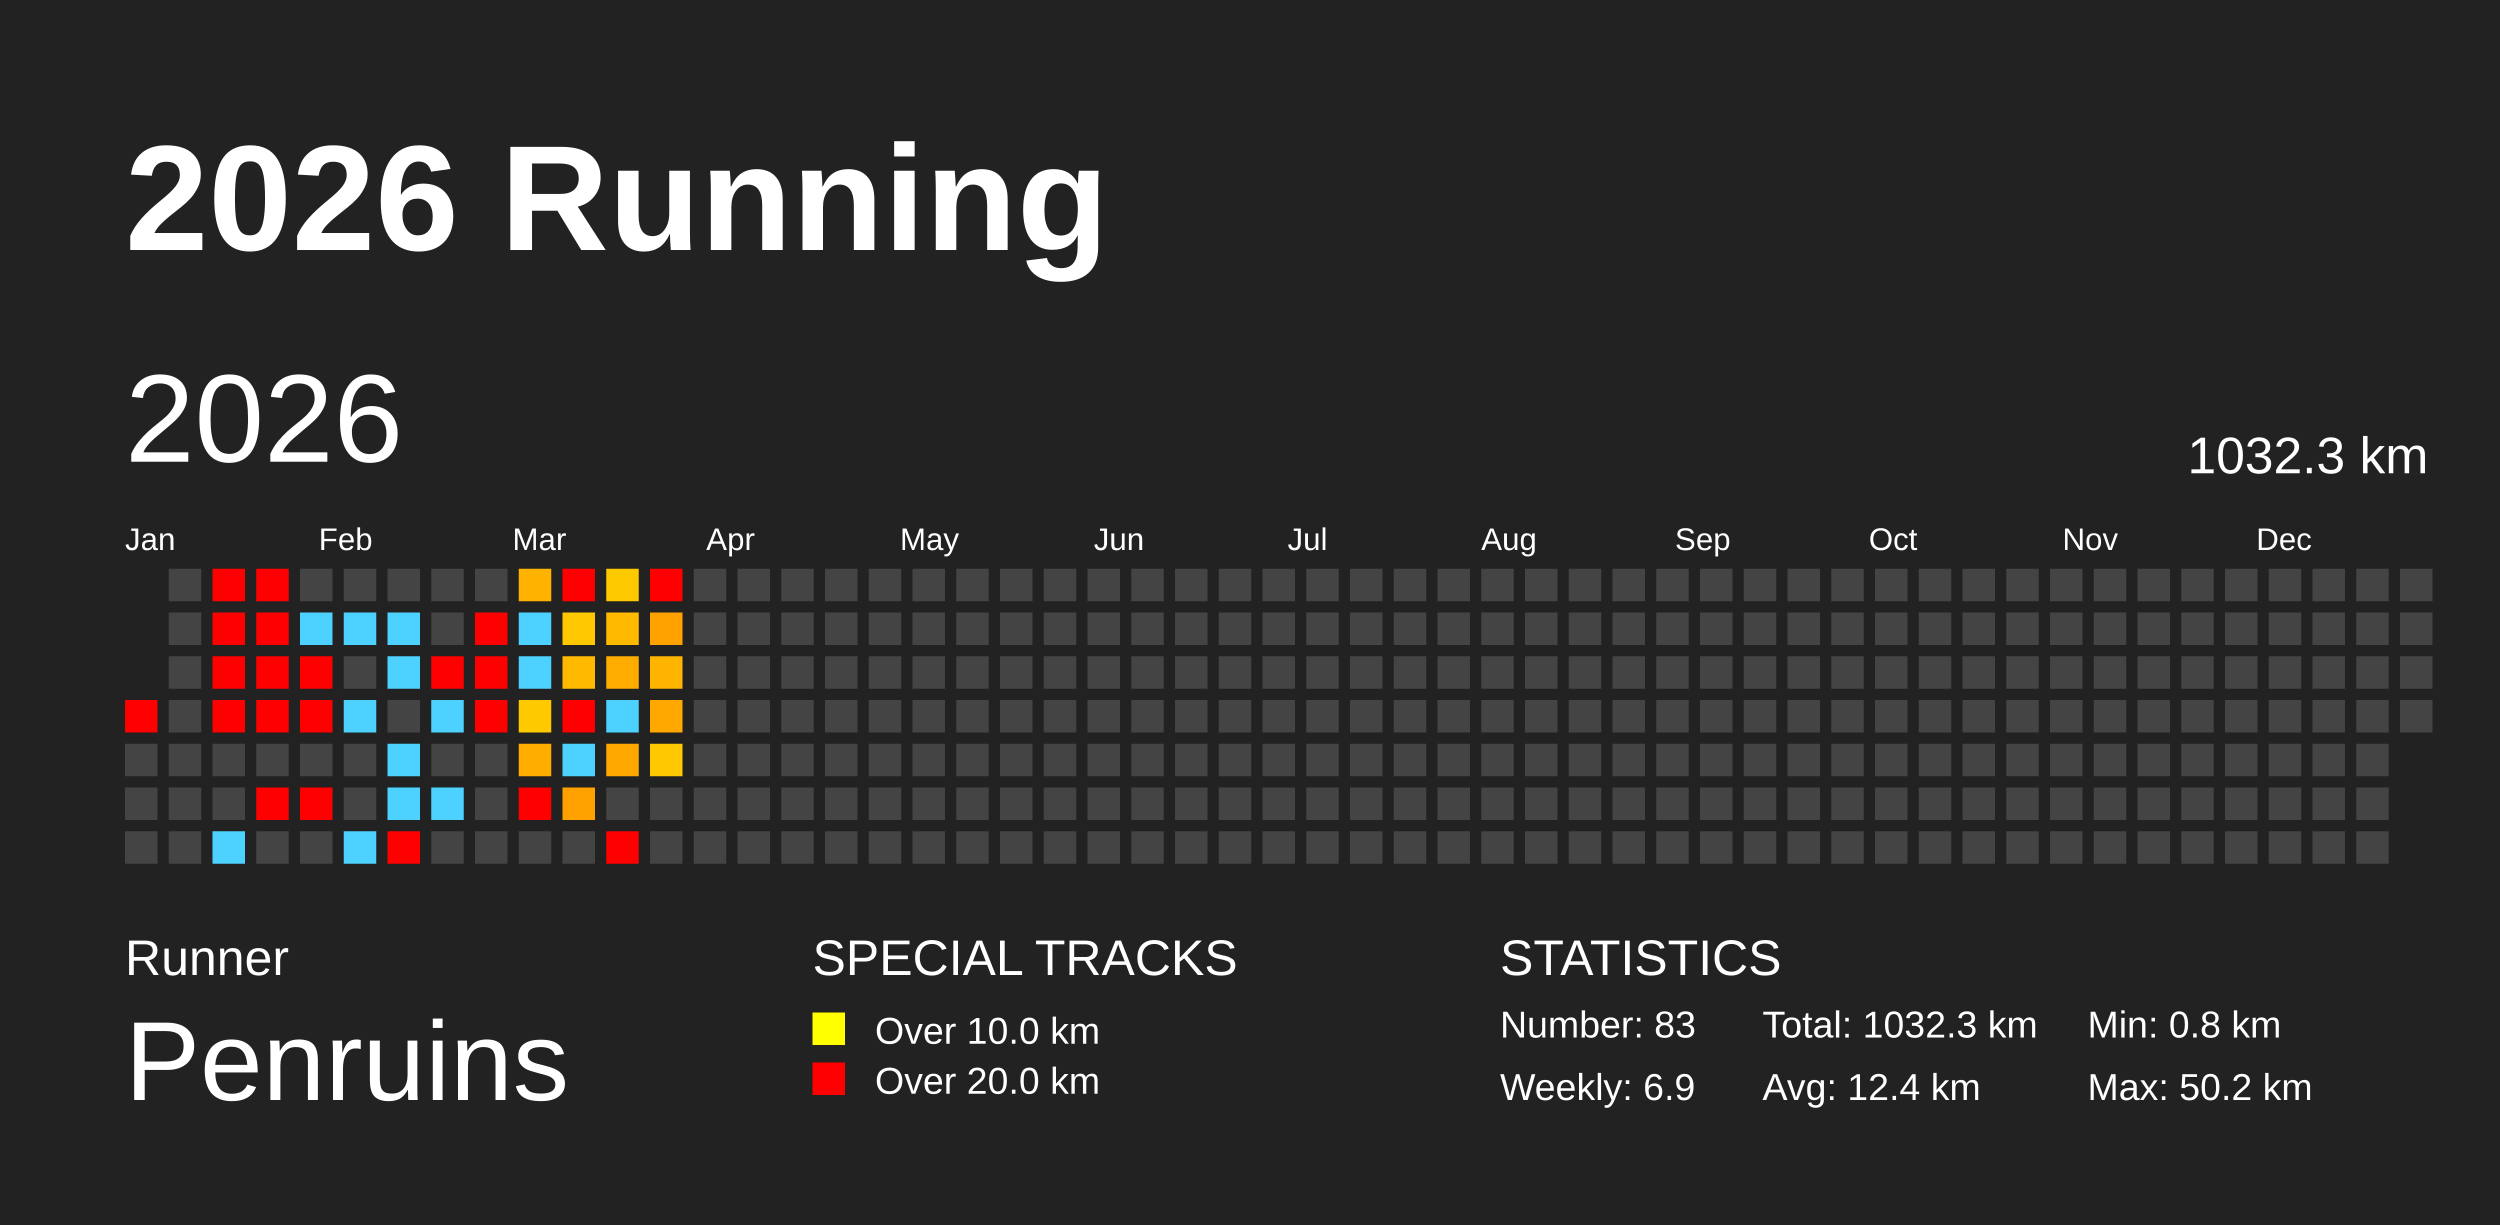
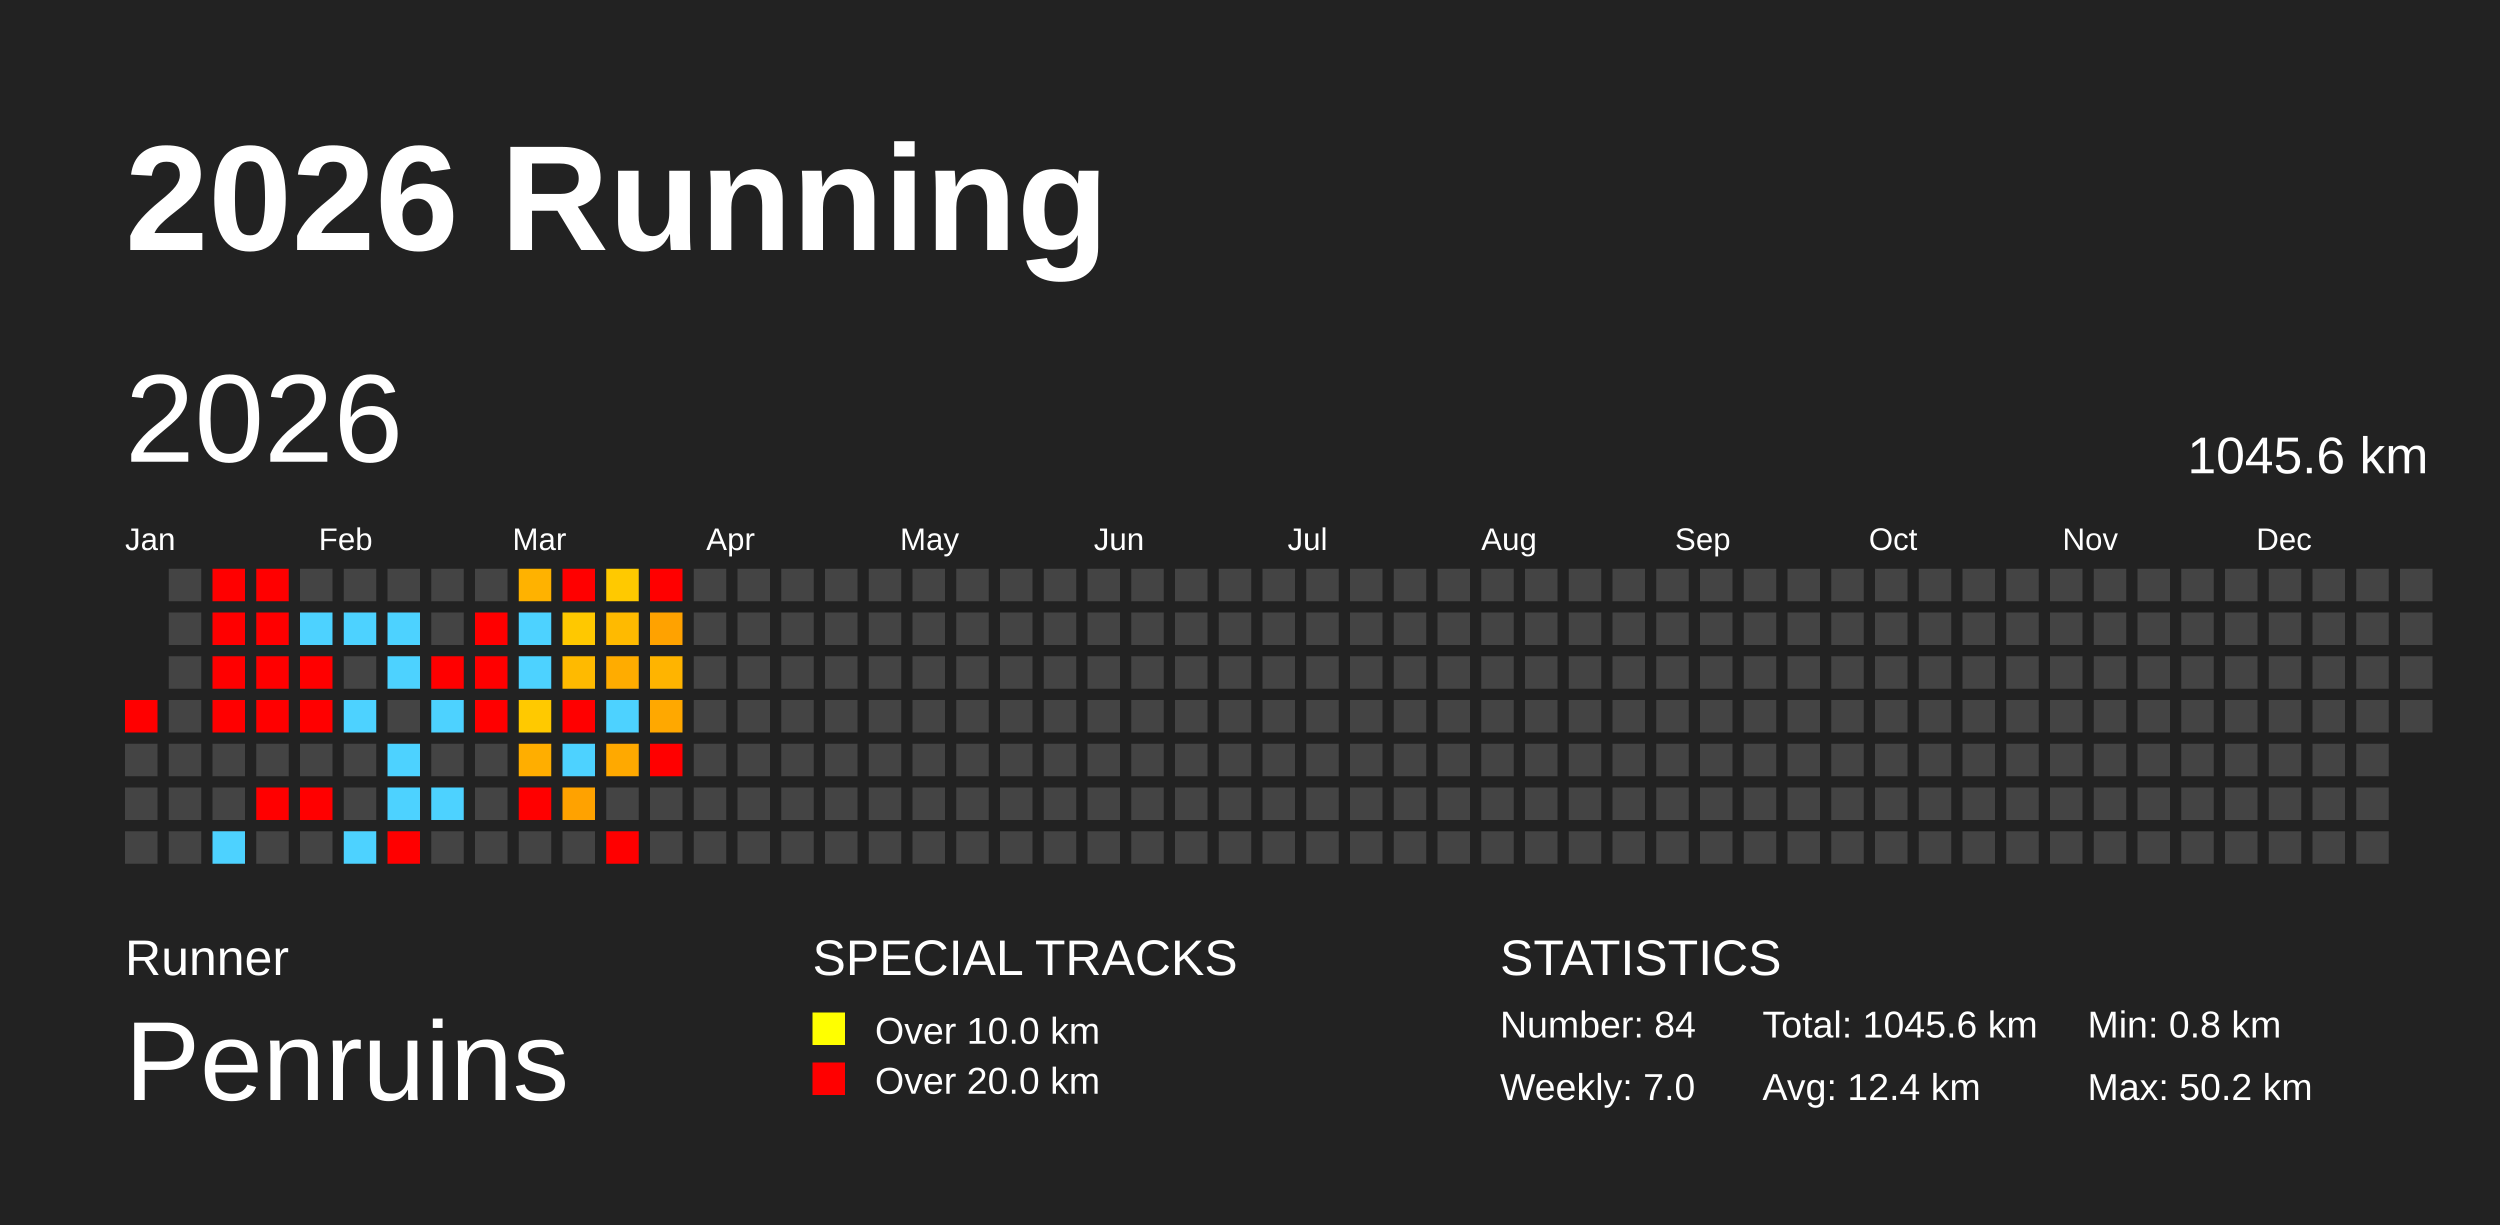
<svg xmlns="http://www.w3.org/2000/svg" baseProfile="full" height="98mm" version="1.1" viewBox="0,0,200,98" width="200mm">
  <defs />
  <rect fill="#222222" height="98" width="200" x="0" y="0" />
  <text fill="#FFFFFF" style="font-size:12px; font-family:Arial; font-weight:bold;" x="10" y="20">2026 Running</text>
  <text fill="#FFFFFF" style="font-size:4px; font-family:Arial" x="10" y="78">Runner</text>
  <text fill="#FFFFFF" style="font-size:9px; font-family:Arial" x="10" y="88">Penruins</text>
  <text fill="#FFFFFF" style="font-size:4px; font-family:Arial" x="65" y="78">SPECIAL TRACKS</text>
  <rect fill="yellow" height="2.6" width="2.6" x="65" y="81" />
  <text fill="#FFFFFF" style="font-size:3px; font-family:Arial" x="70" y="83.5">Over 10.0 km</text>
  <rect fill="red" height="2.6" width="2.6" x="65" y="85" />
  <text fill="#FFFFFF" style="font-size:3px; font-family:Arial" x="70" y="87.5">Over 20.0 km</text>
  <text fill="#FFFFFF" style="font-size:4px; font-family:Arial" x="120" y="78">STATISTICS</text>
-   <text fill="#FFFFFF" style="font-size:3px; font-family:Arial" x="120" y="83">Number: 83</text>
-   <text fill="#FFFFFF" style="font-size:3px; font-family:Arial" x="120" y="88">Weekly: 6.9</text>
-   <text fill="#FFFFFF" style="font-size:3px; font-family:Arial" x="141" y="83">Total: 1032.3 km</text>
+   <text fill="#FFFFFF" style="font-size:3px; font-family:Arial" x="120" y="83">Number: 84</text>
+   <text fill="#FFFFFF" style="font-size:3px; font-family:Arial" x="120" y="88">Weekly: 7.0</text>
+   <text fill="#FFFFFF" style="font-size:3px; font-family:Arial" x="141" y="83">Total: 1045.6 km</text>
  <text fill="#FFFFFF" style="font-size:3px; font-family:Arial" x="141" y="88">Avg: 12.4 km</text>
  <text fill="#FFFFFF" style="font-size:3px; font-family:Arial" x="167" y="83">Min: 0.8 km</text>
  <text fill="#FFFFFF" style="font-size:3px; font-family:Arial" x="167" y="88">Max: 50.2 km</text>
  <text dominant-baseline="hanging" fill="#FFFFFF" style="font-size:10.0px; font-family:Arial;" x="10" y="30">2026</text>
-   <text dominant-baseline="hanging" fill="#FFFFFF" style="font-size:4.125px; font-family:Arial;" x="175" y="35">1032.3 km</text>
+   <text dominant-baseline="hanging" fill="#FFFFFF" style="font-size:4.125px; font-family:Arial;" x="175" y="35">1045.6 km</text>
  <text fill="#FFFFFF" style="font-size:2.5px; font-family:Arial" x="10.0" y="44">Jan</text>
  <text fill="#FFFFFF" style="font-size:2.5px; font-family:Arial" x="25.5" y="44">Feb</text>
  <text fill="#FFFFFF" style="font-size:2.5px; font-family:Arial" x="41.0" y="44">Mar</text>
  <text fill="#FFFFFF" style="font-size:2.5px; font-family:Arial" x="56.5" y="44">Apr</text>
  <text fill="#FFFFFF" style="font-size:2.5px; font-family:Arial" x="72.0" y="44">May</text>
  <text fill="#FFFFFF" style="font-size:2.5px; font-family:Arial" x="87.5" y="44">Jun</text>
  <text fill="#FFFFFF" style="font-size:2.5px; font-family:Arial" x="103.0" y="44">Jul</text>
  <text fill="#FFFFFF" style="font-size:2.5px; font-family:Arial" x="118.5" y="44">Aug</text>
  <text fill="#FFFFFF" style="font-size:2.5px; font-family:Arial" x="134.0" y="44">Sep</text>
  <text fill="#FFFFFF" style="font-size:2.5px; font-family:Arial" x="149.5" y="44">Oct</text>
  <text fill="#FFFFFF" style="font-size:2.5px; font-family:Arial" x="165.0" y="44">Nov</text>
  <text fill="#FFFFFF" style="font-size:2.5px; font-family:Arial" x="180.5" y="44">Dec</text>
  <rect fill="red" height="2.6" width="2.6" x="10.0" y="56.0" />
  <rect fill="#444444" height="2.6" width="2.6" x="10.0" y="59.5" />
  <rect fill="#444444" height="2.6" width="2.6" x="10.0" y="63.0" />
  <rect fill="#444444" height="2.6" width="2.6" x="10.0" y="66.5" />
  <rect fill="#444444" height="2.6" width="2.6" x="13.5" y="45.5" />
  <rect fill="#444444" height="2.6" width="2.6" x="13.5" y="49.0" />
  <rect fill="#444444" height="2.6" width="2.6" x="13.5" y="52.5" />
  <rect fill="#444444" height="2.6" width="2.6" x="13.5" y="56.0" />
  <rect fill="#444444" height="2.6" width="2.6" x="13.5" y="59.5" />
  <rect fill="#444444" height="2.6" width="2.6" x="13.5" y="63.0" />
  <rect fill="#444444" height="2.6" width="2.6" x="13.5" y="66.5" />
  <rect fill="red" height="2.6" width="2.6" x="17.0" y="45.5" />
  <rect fill="red" height="2.6" width="2.6" x="17.0" y="49.0" />
  <rect fill="red" height="2.6" width="2.6" x="17.0" y="52.5" />
  <rect fill="red" height="2.6" width="2.6" x="17.0" y="56.0" />
  <rect fill="#444444" height="2.6" width="2.6" x="17.0" y="59.5" />
  <rect fill="#444444" height="2.6" width="2.6" x="17.0" y="63.0" />
  <rect fill="#4dd2ff" height="2.6" width="2.6" x="17.0" y="66.5" />
  <rect fill="red" height="2.6" width="2.6" x="20.5" y="45.5" />
  <rect fill="red" height="2.6" width="2.6" x="20.5" y="49.0" />
  <rect fill="red" height="2.6" width="2.6" x="20.5" y="52.5" />
  <rect fill="red" height="2.6" width="2.6" x="20.5" y="56.0" />
  <rect fill="#444444" height="2.6" width="2.6" x="20.5" y="59.5" />
  <rect fill="red" height="2.6" width="2.6" x="20.5" y="63.0" />
  <rect fill="#444444" height="2.6" width="2.6" x="20.5" y="66.5" />
  <rect fill="#444444" height="2.6" width="2.6" x="24.0" y="45.5" />
  <rect fill="#4dd2ff" height="2.6" width="2.6" x="24.0" y="49.0" />
  <rect fill="red" height="2.6" width="2.6" x="24.0" y="52.5" />
  <rect fill="red" height="2.6" width="2.6" x="24.0" y="56.0" />
  <rect fill="#444444" height="2.6" width="2.6" x="24.0" y="59.5" />
  <rect fill="red" height="2.6" width="2.6" x="24.0" y="63.0" />
  <rect fill="#444444" height="2.6" width="2.6" x="24.0" y="66.5" />
  <rect fill="#444444" height="2.6" width="2.6" x="27.5" y="45.5" />
  <rect fill="#4dd2ff" height="2.6" width="2.6" x="27.5" y="49.0" />
  <rect fill="#444444" height="2.6" width="2.6" x="27.5" y="52.5" />
  <rect fill="#4dd2ff" height="2.6" width="2.6" x="27.5" y="56.0" />
  <rect fill="#444444" height="2.6" width="2.6" x="27.5" y="59.5" />
  <rect fill="#444444" height="2.6" width="2.6" x="27.5" y="63.0" />
  <rect fill="#4dd2ff" height="2.6" width="2.6" x="27.5" y="66.5" />
  <rect fill="#444444" height="2.6" width="2.6" x="31.0" y="45.5" />
  <rect fill="#4dd2ff" height="2.6" width="2.6" x="31.0" y="49.0" />
  <rect fill="#4dd2ff" height="2.6" width="2.6" x="31.0" y="52.5" />
  <rect fill="#444444" height="2.6" width="2.6" x="31.0" y="56.0" />
  <rect fill="#4dd2ff" height="2.6" width="2.6" x="31.0" y="59.5" />
  <rect fill="#4dd2ff" height="2.6" width="2.6" x="31.0" y="63.0" />
  <rect fill="red" height="2.6" width="2.6" x="31.0" y="66.5" />
  <rect fill="#444444" height="2.6" width="2.6" x="34.5" y="45.5" />
  <rect fill="#444444" height="2.6" width="2.6" x="34.5" y="49.0" />
  <rect fill="red" height="2.6" width="2.6" x="34.5" y="52.5" />
  <rect fill="#4dd2ff" height="2.6" width="2.6" x="34.5" y="56.0" />
  <rect fill="#444444" height="2.6" width="2.6" x="34.5" y="59.5" />
  <rect fill="#4dd2ff" height="2.6" width="2.6" x="34.5" y="63.0" />
  <rect fill="#444444" height="2.6" width="2.6" x="34.5" y="66.5" />
  <rect fill="#444444" height="2.6" width="2.6" x="38.0" y="45.5" />
  <rect fill="red" height="2.6" width="2.6" x="38.0" y="49.0" />
  <rect fill="red" height="2.6" width="2.6" x="38.0" y="52.5" />
  <rect fill="red" height="2.6" width="2.6" x="38.0" y="56.0" />
  <rect fill="#444444" height="2.6" width="2.6" x="38.0" y="59.5" />
  <rect fill="#444444" height="2.6" width="2.6" x="38.0" y="63.0" />
  <rect fill="#444444" height="2.6" width="2.6" x="38.0" y="66.5" />
  <rect fill="#ffb200" height="2.6" width="2.6" x="41.5" y="45.5" />
  <rect fill="#4dd2ff" height="2.6" width="2.6" x="41.5" y="49.0" />
  <rect fill="#4dd2ff" height="2.6" width="2.6" x="41.5" y="52.5" />
  <rect fill="#ffc900" height="2.6" width="2.6" x="41.5" y="56.0" />
  <rect fill="#ffae00" height="2.6" width="2.6" x="41.5" y="59.5" />
  <rect fill="red" height="2.6" width="2.6" x="41.5" y="63.0" />
  <rect fill="#444444" height="2.6" width="2.6" x="41.5" y="66.5" />
  <rect fill="red" height="2.6" width="2.6" x="45.0" y="45.5" />
  <rect fill="#ffc800" height="2.6" width="2.6" x="45.0" y="49.0" />
  <rect fill="#ffba00" height="2.6" width="2.6" x="45.0" y="52.5" />
  <rect fill="red" height="2.6" width="2.6" x="45.0" y="56.0" />
  <rect fill="#4dd2ff" height="2.6" width="2.6" x="45.0" y="59.5" />
  <rect fill="#ffa200" height="2.6" width="2.6" x="45.0" y="63.0" />
  <rect fill="#444444" height="2.6" width="2.6" x="45.0" y="66.5" />
  <rect fill="#ffc900" height="2.6" width="2.6" x="48.5" y="45.5" />
  <rect fill="#ffba00" height="2.6" width="2.6" x="48.5" y="49.0" />
  <rect fill="#ffac00" height="2.6" width="2.6" x="48.5" y="52.5" />
  <rect fill="#4dd2ff" height="2.6" width="2.6" x="48.5" y="56.0" />
  <rect fill="#ffa900" height="2.6" width="2.6" x="48.5" y="59.5" />
  <rect fill="#444444" height="2.6" width="2.6" x="48.5" y="63.0" />
  <rect fill="red" height="2.6" width="2.6" x="48.5" y="66.5" />
  <rect fill="red" height="2.6" width="2.6" x="52.0" y="45.5" />
  <rect fill="#ffa200" height="2.6" width="2.6" x="52.0" y="49.0" />
  <rect fill="#ffb400" height="2.6" width="2.6" x="52.0" y="52.5" />
  <rect fill="#ffa800" height="2.6" width="2.6" x="52.0" y="56.0" />
-   <rect fill="#ffc800" height="2.6" width="2.6" x="52.0" y="59.5" />
+   <rect fill="red" height="2.6" width="2.6" x="52.0" y="59.5" />
  <rect fill="#444444" height="2.6" width="2.6" x="52.0" y="63.0" />
  <rect fill="#444444" height="2.6" width="2.6" x="52.0" y="66.5" />
  <rect fill="#444444" height="2.6" width="2.6" x="55.5" y="45.5" />
  <rect fill="#444444" height="2.6" width="2.6" x="55.5" y="49.0" />
  <rect fill="#444444" height="2.6" width="2.6" x="55.5" y="52.5" />
  <rect fill="#444444" height="2.6" width="2.6" x="55.5" y="56.0" />
  <rect fill="#444444" height="2.6" width="2.6" x="55.5" y="59.5" />
  <rect fill="#444444" height="2.6" width="2.6" x="55.5" y="63.0" />
  <rect fill="#444444" height="2.6" width="2.6" x="55.5" y="66.5" />
  <rect fill="#444444" height="2.6" width="2.6" x="59.0" y="45.5" />
  <rect fill="#444444" height="2.6" width="2.6" x="59.0" y="49.0" />
  <rect fill="#444444" height="2.6" width="2.6" x="59.0" y="52.5" />
  <rect fill="#444444" height="2.6" width="2.6" x="59.0" y="56.0" />
  <rect fill="#444444" height="2.6" width="2.6" x="59.0" y="59.5" />
  <rect fill="#444444" height="2.6" width="2.6" x="59.0" y="63.0" />
  <rect fill="#444444" height="2.6" width="2.6" x="59.0" y="66.5" />
  <rect fill="#444444" height="2.6" width="2.6" x="62.5" y="45.5" />
  <rect fill="#444444" height="2.6" width="2.6" x="62.5" y="49.0" />
  <rect fill="#444444" height="2.6" width="2.6" x="62.5" y="52.5" />
  <rect fill="#444444" height="2.6" width="2.6" x="62.5" y="56.0" />
  <rect fill="#444444" height="2.6" width="2.6" x="62.5" y="59.5" />
  <rect fill="#444444" height="2.6" width="2.6" x="62.5" y="63.0" />
  <rect fill="#444444" height="2.6" width="2.6" x="62.5" y="66.5" />
  <rect fill="#444444" height="2.6" width="2.6" x="66.0" y="45.5" />
  <rect fill="#444444" height="2.6" width="2.6" x="66.0" y="49.0" />
  <rect fill="#444444" height="2.6" width="2.6" x="66.0" y="52.5" />
  <rect fill="#444444" height="2.6" width="2.6" x="66.0" y="56.0" />
  <rect fill="#444444" height="2.6" width="2.6" x="66.0" y="59.5" />
  <rect fill="#444444" height="2.6" width="2.6" x="66.0" y="63.0" />
  <rect fill="#444444" height="2.6" width="2.6" x="66.0" y="66.5" />
  <rect fill="#444444" height="2.6" width="2.6" x="69.5" y="45.5" />
  <rect fill="#444444" height="2.6" width="2.6" x="69.5" y="49.0" />
  <rect fill="#444444" height="2.6" width="2.6" x="69.5" y="52.5" />
  <rect fill="#444444" height="2.6" width="2.6" x="69.5" y="56.0" />
  <rect fill="#444444" height="2.6" width="2.6" x="69.5" y="59.5" />
  <rect fill="#444444" height="2.6" width="2.6" x="69.5" y="63.0" />
  <rect fill="#444444" height="2.6" width="2.6" x="69.5" y="66.5" />
  <rect fill="#444444" height="2.6" width="2.6" x="73.0" y="45.5" />
  <rect fill="#444444" height="2.6" width="2.6" x="73.0" y="49.0" />
  <rect fill="#444444" height="2.6" width="2.6" x="73.0" y="52.5" />
  <rect fill="#444444" height="2.6" width="2.6" x="73.0" y="56.0" />
  <rect fill="#444444" height="2.6" width="2.6" x="73.0" y="59.5" />
  <rect fill="#444444" height="2.6" width="2.6" x="73.0" y="63.0" />
  <rect fill="#444444" height="2.6" width="2.6" x="73.0" y="66.5" />
  <rect fill="#444444" height="2.6" width="2.6" x="76.5" y="45.5" />
  <rect fill="#444444" height="2.6" width="2.6" x="76.5" y="49.0" />
  <rect fill="#444444" height="2.6" width="2.6" x="76.5" y="52.5" />
  <rect fill="#444444" height="2.6" width="2.6" x="76.5" y="56.0" />
  <rect fill="#444444" height="2.6" width="2.6" x="76.5" y="59.5" />
  <rect fill="#444444" height="2.6" width="2.6" x="76.5" y="63.0" />
  <rect fill="#444444" height="2.6" width="2.6" x="76.5" y="66.5" />
  <rect fill="#444444" height="2.6" width="2.6" x="80.0" y="45.5" />
  <rect fill="#444444" height="2.6" width="2.6" x="80.0" y="49.0" />
  <rect fill="#444444" height="2.6" width="2.6" x="80.0" y="52.5" />
  <rect fill="#444444" height="2.6" width="2.6" x="80.0" y="56.0" />
  <rect fill="#444444" height="2.6" width="2.6" x="80.0" y="59.5" />
  <rect fill="#444444" height="2.6" width="2.6" x="80.0" y="63.0" />
  <rect fill="#444444" height="2.6" width="2.6" x="80.0" y="66.5" />
  <rect fill="#444444" height="2.6" width="2.6" x="83.5" y="45.5" />
  <rect fill="#444444" height="2.6" width="2.6" x="83.5" y="49.0" />
  <rect fill="#444444" height="2.6" width="2.6" x="83.5" y="52.5" />
  <rect fill="#444444" height="2.6" width="2.6" x="83.5" y="56.0" />
  <rect fill="#444444" height="2.6" width="2.6" x="83.5" y="59.5" />
  <rect fill="#444444" height="2.6" width="2.6" x="83.5" y="63.0" />
  <rect fill="#444444" height="2.6" width="2.6" x="83.5" y="66.5" />
  <rect fill="#444444" height="2.6" width="2.6" x="87.0" y="45.5" />
  <rect fill="#444444" height="2.6" width="2.6" x="87.0" y="49.0" />
  <rect fill="#444444" height="2.6" width="2.6" x="87.0" y="52.5" />
  <rect fill="#444444" height="2.6" width="2.6" x="87.0" y="56.0" />
  <rect fill="#444444" height="2.6" width="2.6" x="87.0" y="59.5" />
  <rect fill="#444444" height="2.6" width="2.6" x="87.0" y="63.0" />
  <rect fill="#444444" height="2.6" width="2.6" x="87.0" y="66.5" />
  <rect fill="#444444" height="2.6" width="2.6" x="90.5" y="45.5" />
  <rect fill="#444444" height="2.6" width="2.6" x="90.5" y="49.0" />
  <rect fill="#444444" height="2.6" width="2.6" x="90.5" y="52.5" />
  <rect fill="#444444" height="2.6" width="2.6" x="90.5" y="56.0" />
  <rect fill="#444444" height="2.6" width="2.6" x="90.5" y="59.5" />
  <rect fill="#444444" height="2.6" width="2.6" x="90.5" y="63.0" />
  <rect fill="#444444" height="2.6" width="2.6" x="90.5" y="66.5" />
  <rect fill="#444444" height="2.6" width="2.6" x="94.0" y="45.5" />
  <rect fill="#444444" height="2.6" width="2.6" x="94.0" y="49.0" />
  <rect fill="#444444" height="2.6" width="2.6" x="94.0" y="52.5" />
  <rect fill="#444444" height="2.6" width="2.6" x="94.0" y="56.0" />
  <rect fill="#444444" height="2.6" width="2.6" x="94.0" y="59.5" />
  <rect fill="#444444" height="2.6" width="2.6" x="94.0" y="63.0" />
  <rect fill="#444444" height="2.6" width="2.6" x="94.0" y="66.5" />
  <rect fill="#444444" height="2.6" width="2.6" x="97.5" y="45.5" />
  <rect fill="#444444" height="2.6" width="2.6" x="97.5" y="49.0" />
  <rect fill="#444444" height="2.6" width="2.6" x="97.5" y="52.5" />
  <rect fill="#444444" height="2.6" width="2.6" x="97.5" y="56.0" />
  <rect fill="#444444" height="2.6" width="2.6" x="97.5" y="59.5" />
  <rect fill="#444444" height="2.6" width="2.6" x="97.5" y="63.0" />
  <rect fill="#444444" height="2.6" width="2.6" x="97.5" y="66.5" />
  <rect fill="#444444" height="2.6" width="2.6" x="101.0" y="45.5" />
  <rect fill="#444444" height="2.6" width="2.6" x="101.0" y="49.0" />
  <rect fill="#444444" height="2.6" width="2.6" x="101.0" y="52.5" />
  <rect fill="#444444" height="2.6" width="2.6" x="101.0" y="56.0" />
  <rect fill="#444444" height="2.6" width="2.6" x="101.0" y="59.5" />
  <rect fill="#444444" height="2.6" width="2.6" x="101.0" y="63.0" />
  <rect fill="#444444" height="2.6" width="2.6" x="101.0" y="66.5" />
  <rect fill="#444444" height="2.6" width="2.6" x="104.5" y="45.5" />
  <rect fill="#444444" height="2.6" width="2.6" x="104.5" y="49.0" />
  <rect fill="#444444" height="2.6" width="2.6" x="104.5" y="52.5" />
  <rect fill="#444444" height="2.6" width="2.6" x="104.5" y="56.0" />
  <rect fill="#444444" height="2.6" width="2.6" x="104.5" y="59.5" />
  <rect fill="#444444" height="2.6" width="2.6" x="104.5" y="63.0" />
  <rect fill="#444444" height="2.6" width="2.6" x="104.5" y="66.5" />
  <rect fill="#444444" height="2.6" width="2.6" x="108.0" y="45.5" />
  <rect fill="#444444" height="2.6" width="2.6" x="108.0" y="49.0" />
  <rect fill="#444444" height="2.6" width="2.6" x="108.0" y="52.5" />
  <rect fill="#444444" height="2.6" width="2.6" x="108.0" y="56.0" />
  <rect fill="#444444" height="2.6" width="2.6" x="108.0" y="59.5" />
  <rect fill="#444444" height="2.6" width="2.6" x="108.0" y="63.0" />
  <rect fill="#444444" height="2.6" width="2.6" x="108.0" y="66.5" />
  <rect fill="#444444" height="2.6" width="2.6" x="111.5" y="45.5" />
  <rect fill="#444444" height="2.6" width="2.6" x="111.5" y="49.0" />
  <rect fill="#444444" height="2.6" width="2.6" x="111.5" y="52.5" />
  <rect fill="#444444" height="2.6" width="2.6" x="111.5" y="56.0" />
  <rect fill="#444444" height="2.6" width="2.6" x="111.5" y="59.5" />
  <rect fill="#444444" height="2.6" width="2.6" x="111.5" y="63.0" />
  <rect fill="#444444" height="2.6" width="2.6" x="111.5" y="66.5" />
  <rect fill="#444444" height="2.6" width="2.6" x="115.0" y="45.5" />
  <rect fill="#444444" height="2.6" width="2.6" x="115.0" y="49.0" />
  <rect fill="#444444" height="2.6" width="2.6" x="115.0" y="52.5" />
  <rect fill="#444444" height="2.6" width="2.6" x="115.0" y="56.0" />
  <rect fill="#444444" height="2.6" width="2.6" x="115.0" y="59.5" />
  <rect fill="#444444" height="2.6" width="2.6" x="115.0" y="63.0" />
  <rect fill="#444444" height="2.6" width="2.6" x="115.0" y="66.5" />
  <rect fill="#444444" height="2.6" width="2.6" x="118.5" y="45.5" />
  <rect fill="#444444" height="2.6" width="2.6" x="118.5" y="49.0" />
  <rect fill="#444444" height="2.6" width="2.6" x="118.5" y="52.5" />
  <rect fill="#444444" height="2.6" width="2.6" x="118.5" y="56.0" />
  <rect fill="#444444" height="2.6" width="2.6" x="118.5" y="59.5" />
  <rect fill="#444444" height="2.6" width="2.6" x="118.5" y="63.0" />
  <rect fill="#444444" height="2.6" width="2.6" x="118.5" y="66.5" />
  <rect fill="#444444" height="2.6" width="2.6" x="122.0" y="45.5" />
  <rect fill="#444444" height="2.6" width="2.6" x="122.0" y="49.0" />
  <rect fill="#444444" height="2.6" width="2.6" x="122.0" y="52.5" />
  <rect fill="#444444" height="2.6" width="2.6" x="122.0" y="56.0" />
  <rect fill="#444444" height="2.6" width="2.6" x="122.0" y="59.5" />
  <rect fill="#444444" height="2.6" width="2.6" x="122.0" y="63.0" />
  <rect fill="#444444" height="2.6" width="2.6" x="122.0" y="66.5" />
  <rect fill="#444444" height="2.6" width="2.6" x="125.5" y="45.5" />
  <rect fill="#444444" height="2.6" width="2.6" x="125.5" y="49.0" />
  <rect fill="#444444" height="2.6" width="2.6" x="125.5" y="52.5" />
  <rect fill="#444444" height="2.6" width="2.6" x="125.5" y="56.0" />
  <rect fill="#444444" height="2.6" width="2.6" x="125.5" y="59.5" />
  <rect fill="#444444" height="2.6" width="2.6" x="125.5" y="63.0" />
  <rect fill="#444444" height="2.6" width="2.6" x="125.5" y="66.5" />
  <rect fill="#444444" height="2.6" width="2.6" x="129.0" y="45.5" />
  <rect fill="#444444" height="2.6" width="2.6" x="129.0" y="49.0" />
  <rect fill="#444444" height="2.6" width="2.6" x="129.0" y="52.5" />
  <rect fill="#444444" height="2.6" width="2.6" x="129.0" y="56.0" />
  <rect fill="#444444" height="2.6" width="2.6" x="129.0" y="59.5" />
  <rect fill="#444444" height="2.6" width="2.6" x="129.0" y="63.0" />
  <rect fill="#444444" height="2.6" width="2.6" x="129.0" y="66.5" />
  <rect fill="#444444" height="2.6" width="2.6" x="132.5" y="45.5" />
  <rect fill="#444444" height="2.6" width="2.6" x="132.5" y="49.0" />
  <rect fill="#444444" height="2.6" width="2.6" x="132.5" y="52.5" />
  <rect fill="#444444" height="2.6" width="2.6" x="132.5" y="56.0" />
  <rect fill="#444444" height="2.6" width="2.6" x="132.5" y="59.5" />
  <rect fill="#444444" height="2.6" width="2.6" x="132.5" y="63.0" />
  <rect fill="#444444" height="2.6" width="2.6" x="132.5" y="66.5" />
  <rect fill="#444444" height="2.6" width="2.6" x="136.0" y="45.5" />
  <rect fill="#444444" height="2.6" width="2.6" x="136.0" y="49.0" />
  <rect fill="#444444" height="2.6" width="2.6" x="136.0" y="52.5" />
  <rect fill="#444444" height="2.6" width="2.6" x="136.0" y="56.0" />
  <rect fill="#444444" height="2.6" width="2.6" x="136.0" y="59.5" />
  <rect fill="#444444" height="2.6" width="2.6" x="136.0" y="63.0" />
  <rect fill="#444444" height="2.6" width="2.6" x="136.0" y="66.5" />
  <rect fill="#444444" height="2.6" width="2.6" x="139.5" y="45.5" />
  <rect fill="#444444" height="2.6" width="2.6" x="139.5" y="49.0" />
  <rect fill="#444444" height="2.6" width="2.6" x="139.5" y="52.5" />
  <rect fill="#444444" height="2.6" width="2.6" x="139.5" y="56.0" />
  <rect fill="#444444" height="2.6" width="2.6" x="139.5" y="59.5" />
  <rect fill="#444444" height="2.6" width="2.6" x="139.5" y="63.0" />
  <rect fill="#444444" height="2.6" width="2.6" x="139.5" y="66.5" />
  <rect fill="#444444" height="2.6" width="2.6" x="143.0" y="45.5" />
  <rect fill="#444444" height="2.6" width="2.6" x="143.0" y="49.0" />
  <rect fill="#444444" height="2.6" width="2.6" x="143.0" y="52.5" />
  <rect fill="#444444" height="2.6" width="2.6" x="143.0" y="56.0" />
  <rect fill="#444444" height="2.6" width="2.6" x="143.0" y="59.5" />
  <rect fill="#444444" height="2.6" width="2.6" x="143.0" y="63.0" />
  <rect fill="#444444" height="2.6" width="2.6" x="143.0" y="66.5" />
  <rect fill="#444444" height="2.6" width="2.6" x="146.5" y="45.5" />
  <rect fill="#444444" height="2.6" width="2.6" x="146.5" y="49.0" />
  <rect fill="#444444" height="2.6" width="2.6" x="146.5" y="52.5" />
  <rect fill="#444444" height="2.6" width="2.6" x="146.5" y="56.0" />
  <rect fill="#444444" height="2.6" width="2.6" x="146.5" y="59.5" />
  <rect fill="#444444" height="2.6" width="2.6" x="146.5" y="63.0" />
  <rect fill="#444444" height="2.6" width="2.6" x="146.5" y="66.5" />
  <rect fill="#444444" height="2.6" width="2.6" x="150.0" y="45.5" />
  <rect fill="#444444" height="2.6" width="2.6" x="150.0" y="49.0" />
  <rect fill="#444444" height="2.6" width="2.6" x="150.0" y="52.5" />
  <rect fill="#444444" height="2.6" width="2.6" x="150.0" y="56.0" />
  <rect fill="#444444" height="2.6" width="2.6" x="150.0" y="59.5" />
  <rect fill="#444444" height="2.6" width="2.6" x="150.0" y="63.0" />
  <rect fill="#444444" height="2.6" width="2.6" x="150.0" y="66.5" />
  <rect fill="#444444" height="2.6" width="2.6" x="153.5" y="45.5" />
  <rect fill="#444444" height="2.6" width="2.6" x="153.5" y="49.0" />
  <rect fill="#444444" height="2.6" width="2.6" x="153.5" y="52.5" />
  <rect fill="#444444" height="2.6" width="2.6" x="153.5" y="56.0" />
  <rect fill="#444444" height="2.6" width="2.6" x="153.5" y="59.5" />
  <rect fill="#444444" height="2.6" width="2.6" x="153.5" y="63.0" />
  <rect fill="#444444" height="2.6" width="2.6" x="153.5" y="66.5" />
  <rect fill="#444444" height="2.6" width="2.6" x="157.0" y="45.5" />
  <rect fill="#444444" height="2.6" width="2.6" x="157.0" y="49.0" />
  <rect fill="#444444" height="2.6" width="2.6" x="157.0" y="52.5" />
  <rect fill="#444444" height="2.6" width="2.6" x="157.0" y="56.0" />
  <rect fill="#444444" height="2.6" width="2.6" x="157.0" y="59.5" />
  <rect fill="#444444" height="2.6" width="2.6" x="157.0" y="63.0" />
  <rect fill="#444444" height="2.6" width="2.6" x="157.0" y="66.5" />
  <rect fill="#444444" height="2.6" width="2.6" x="160.5" y="45.5" />
  <rect fill="#444444" height="2.6" width="2.6" x="160.5" y="49.0" />
  <rect fill="#444444" height="2.6" width="2.6" x="160.5" y="52.5" />
  <rect fill="#444444" height="2.6" width="2.6" x="160.5" y="56.0" />
  <rect fill="#444444" height="2.6" width="2.6" x="160.5" y="59.5" />
  <rect fill="#444444" height="2.6" width="2.6" x="160.5" y="63.0" />
  <rect fill="#444444" height="2.6" width="2.6" x="160.5" y="66.5" />
  <rect fill="#444444" height="2.6" width="2.6" x="164.0" y="45.5" />
  <rect fill="#444444" height="2.6" width="2.6" x="164.0" y="49.0" />
  <rect fill="#444444" height="2.6" width="2.6" x="164.0" y="52.5" />
  <rect fill="#444444" height="2.6" width="2.6" x="164.0" y="56.0" />
  <rect fill="#444444" height="2.6" width="2.6" x="164.0" y="59.5" />
  <rect fill="#444444" height="2.6" width="2.6" x="164.0" y="63.0" />
  <rect fill="#444444" height="2.6" width="2.6" x="164.0" y="66.5" />
  <rect fill="#444444" height="2.6" width="2.6" x="167.5" y="45.5" />
  <rect fill="#444444" height="2.6" width="2.6" x="167.5" y="49.0" />
  <rect fill="#444444" height="2.6" width="2.6" x="167.5" y="52.5" />
  <rect fill="#444444" height="2.6" width="2.6" x="167.5" y="56.0" />
  <rect fill="#444444" height="2.6" width="2.6" x="167.5" y="59.5" />
  <rect fill="#444444" height="2.6" width="2.6" x="167.5" y="63.0" />
  <rect fill="#444444" height="2.6" width="2.6" x="167.5" y="66.5" />
  <rect fill="#444444" height="2.6" width="2.6" x="171.0" y="45.5" />
  <rect fill="#444444" height="2.6" width="2.6" x="171.0" y="49.0" />
  <rect fill="#444444" height="2.6" width="2.6" x="171.0" y="52.5" />
  <rect fill="#444444" height="2.6" width="2.6" x="171.0" y="56.0" />
  <rect fill="#444444" height="2.6" width="2.6" x="171.0" y="59.5" />
  <rect fill="#444444" height="2.6" width="2.6" x="171.0" y="63.0" />
  <rect fill="#444444" height="2.6" width="2.6" x="171.0" y="66.5" />
  <rect fill="#444444" height="2.6" width="2.6" x="174.5" y="45.5" />
  <rect fill="#444444" height="2.6" width="2.6" x="174.5" y="49.0" />
  <rect fill="#444444" height="2.6" width="2.6" x="174.5" y="52.5" />
  <rect fill="#444444" height="2.6" width="2.6" x="174.5" y="56.0" />
  <rect fill="#444444" height="2.6" width="2.6" x="174.5" y="59.5" />
  <rect fill="#444444" height="2.6" width="2.6" x="174.5" y="63.0" />
  <rect fill="#444444" height="2.6" width="2.6" x="174.5" y="66.5" />
  <rect fill="#444444" height="2.6" width="2.6" x="178.0" y="45.5" />
  <rect fill="#444444" height="2.6" width="2.6" x="178.0" y="49.0" />
  <rect fill="#444444" height="2.6" width="2.6" x="178.0" y="52.5" />
  <rect fill="#444444" height="2.6" width="2.6" x="178.0" y="56.0" />
  <rect fill="#444444" height="2.6" width="2.6" x="178.0" y="59.5" />
  <rect fill="#444444" height="2.6" width="2.6" x="178.0" y="63.0" />
  <rect fill="#444444" height="2.6" width="2.6" x="178.0" y="66.5" />
  <rect fill="#444444" height="2.6" width="2.6" x="181.5" y="45.5" />
  <rect fill="#444444" height="2.6" width="2.6" x="181.5" y="49.0" />
  <rect fill="#444444" height="2.6" width="2.6" x="181.5" y="52.5" />
  <rect fill="#444444" height="2.6" width="2.6" x="181.5" y="56.0" />
  <rect fill="#444444" height="2.6" width="2.6" x="181.5" y="59.5" />
  <rect fill="#444444" height="2.6" width="2.6" x="181.5" y="63.0" />
  <rect fill="#444444" height="2.6" width="2.6" x="181.5" y="66.5" />
  <rect fill="#444444" height="2.6" width="2.6" x="185.0" y="45.5" />
  <rect fill="#444444" height="2.6" width="2.6" x="185.0" y="49.0" />
  <rect fill="#444444" height="2.6" width="2.6" x="185.0" y="52.5" />
  <rect fill="#444444" height="2.6" width="2.6" x="185.0" y="56.0" />
  <rect fill="#444444" height="2.6" width="2.6" x="185.0" y="59.5" />
  <rect fill="#444444" height="2.6" width="2.6" x="185.0" y="63.0" />
  <rect fill="#444444" height="2.6" width="2.6" x="185.0" y="66.5" />
  <rect fill="#444444" height="2.6" width="2.6" x="188.5" y="45.5" />
  <rect fill="#444444" height="2.6" width="2.6" x="188.5" y="49.0" />
  <rect fill="#444444" height="2.6" width="2.6" x="188.5" y="52.5" />
  <rect fill="#444444" height="2.6" width="2.6" x="188.5" y="56.0" />
  <rect fill="#444444" height="2.6" width="2.6" x="188.5" y="59.5" />
  <rect fill="#444444" height="2.6" width="2.6" x="188.5" y="63.0" />
  <rect fill="#444444" height="2.6" width="2.6" x="188.5" y="66.5" />
  <rect fill="#444444" height="2.6" width="2.6" x="192.0" y="45.5" />
  <rect fill="#444444" height="2.6" width="2.6" x="192.0" y="49.0" />
  <rect fill="#444444" height="2.6" width="2.6" x="192.0" y="52.5" />
  <rect fill="#444444" height="2.6" width="2.6" x="192.0" y="56.0" />
</svg>
